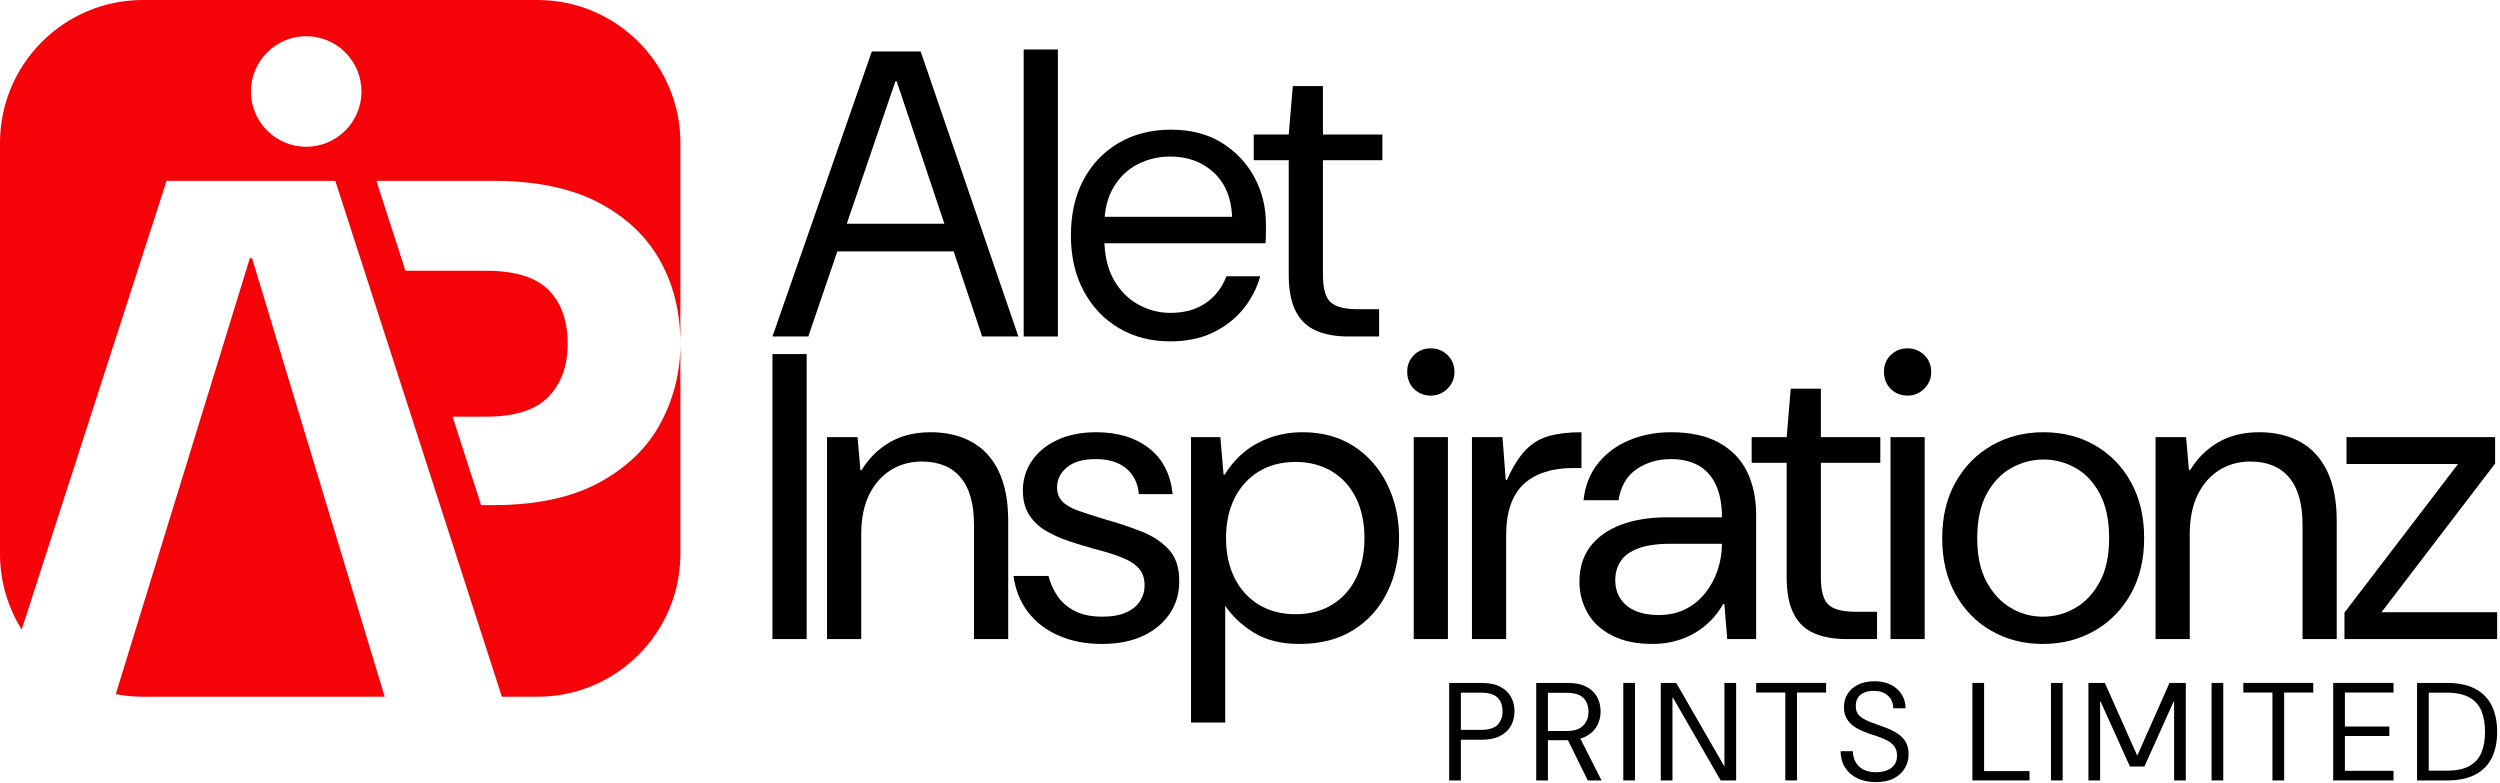
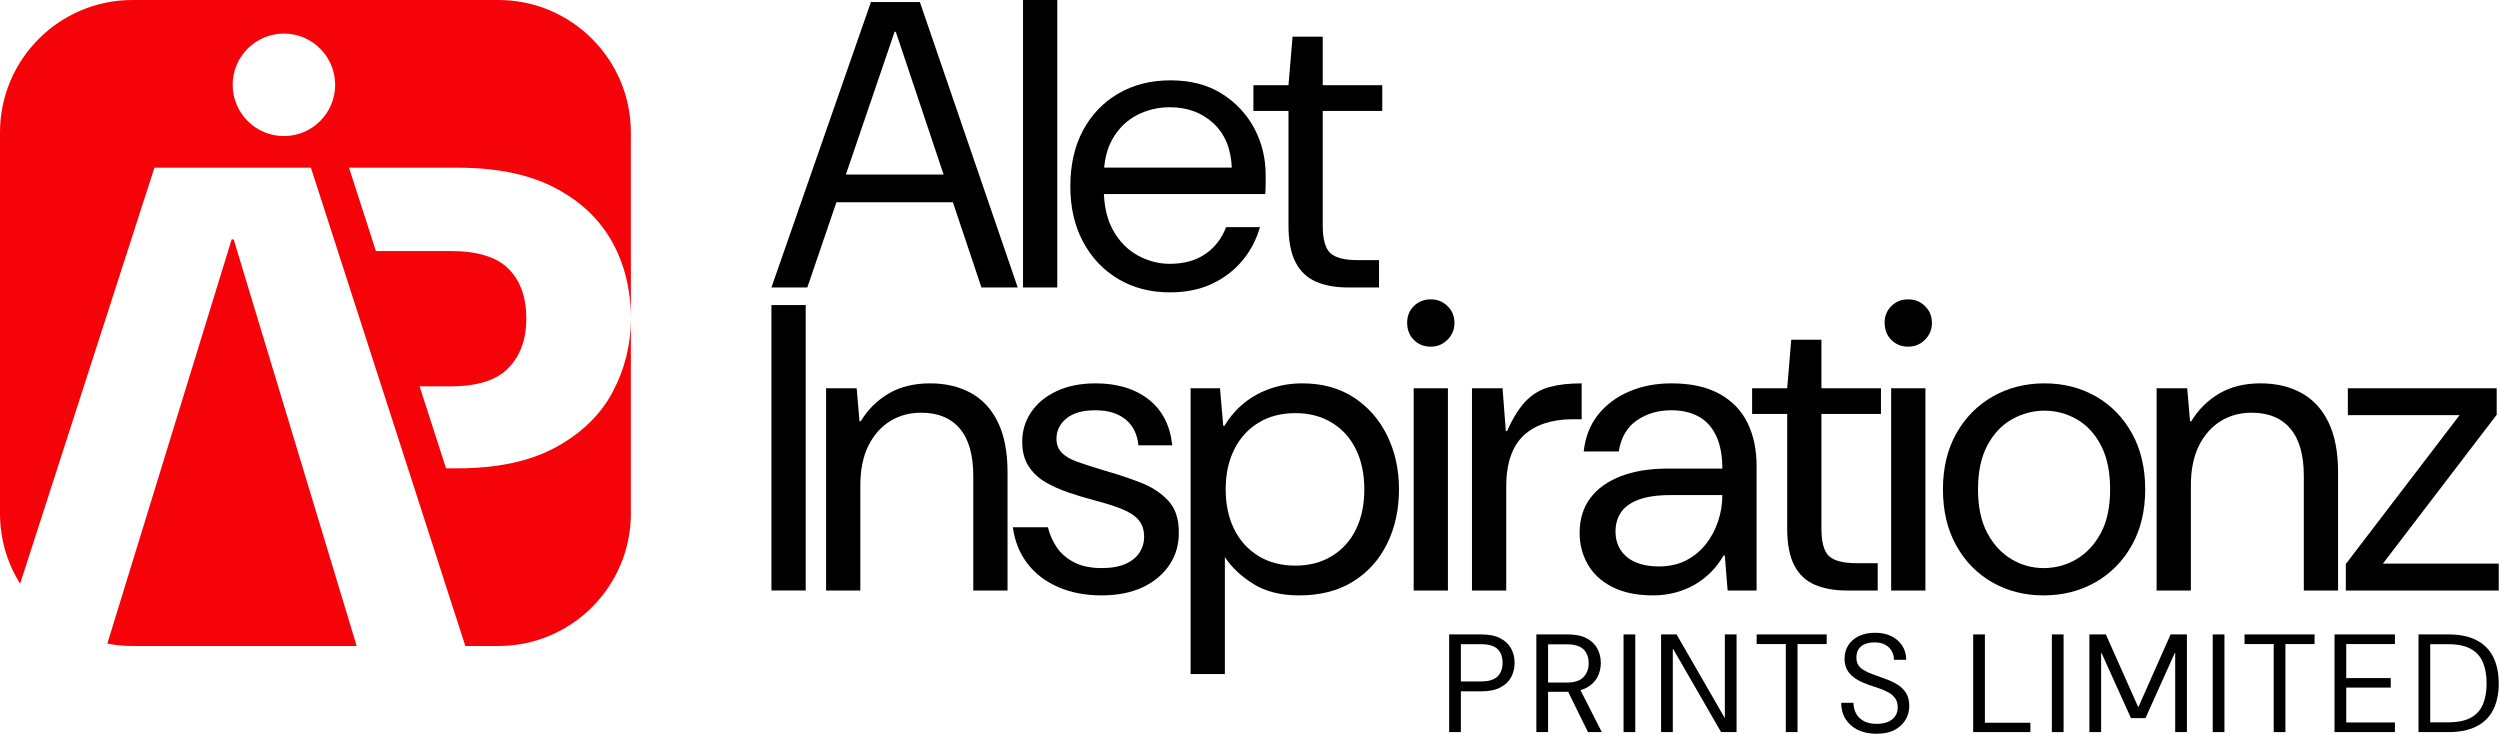
- <svg xmlns="http://www.w3.org/2000/svg" width="100%" height="100%" viewBox="0 0 661 207" version="1.1" xml:space="preserve" style="fill-rule:evenodd;clip-rule:evenodd;stroke-linejoin:round;stroke-miterlimit:2;">
-   <g transform="matrix(1,0,0,1,-247.3763,-602.0687)">
+ <svg xmlns="http://www.w3.org/2000/svg" width="100%" height="100%" viewBox="0 0 660 194" version="1.1" xml:space="preserve" style="fill-rule:evenodd;clip-rule:evenodd;stroke-linejoin:round;stroke-miterlimit:2;">
+   <g transform="matrix(1,0,0,1,-247.9576,-615.1444)">
    <g>
-       <g transform="matrix(0.704926,0,0,0.756156,161.2299,184.7401)">
+       <g transform="matrix(0.652611,0,0,0.700039,168.2045,228.7872)">
        <path d="M377.405,601.869L377.405,745.564C377.405,773.138 353.391,795.525 323.813,795.525L310.444,795.525L247.974,615.144L184.676,615.144L130.344,772.028C125.188,764.352 122.206,755.28 122.206,745.564L122.206,601.869C122.206,574.295 146.22,551.908 175.798,551.908L323.813,551.908C353.391,551.908 377.405,574.295 377.405,601.869ZM377.405,672.093C377.405,661.098 374.825,651.349 369.665,642.846C364.505,634.342 356.766,627.599 346.446,622.617C336.127,617.635 323.043,615.144 307.196,615.144L263.384,615.144L274.272,646.582L304.432,646.582C315.304,646.582 323.136,648.815 327.927,653.282C332.718,657.749 335.113,664.019 335.113,672.093C335.113,679.824 332.718,686.008 327.927,690.647C323.136,695.285 315.304,697.604 304.432,697.604L291.942,697.604L302.651,728.526L307.196,728.526C323.412,728.526 336.726,725.864 347.137,720.538C357.549,715.213 365.196,708.255 370.08,699.666C374.963,691.076 377.405,681.885 377.405,672.093ZM237.056,564.572C225.614,564.572 216.325,573.232 216.325,583.898C216.325,594.565 225.614,603.225 237.056,603.225C248.498,603.225 257.787,594.565 257.787,583.898C257.787,573.232 248.498,564.572 237.056,564.572ZM266.494,795.525L175.798,795.525C172.32,795.525 168.918,795.215 165.624,794.624L215.91,642.201L216.739,642.201L266.494,795.525Z" style="fill:rgb(246,2,9);" />
      </g>
      <g transform="matrix(2.152992,0,0,2.152992,-288.5898,-851.086)">
        <path d="M343.804,716.27L356.004,681.27L362.004,681.27L374.004,716.27L369.554,716.27L359.054,684.92L358.904,684.92L348.204,716.27L343.804,716.27ZM349.704,705.82L350.904,702.42L366.754,702.42L367.954,705.82L349.704,705.82Z" style="fill-rule:nonzero;" />
        <rect x="374.654" y="681.02" width="4.2" height="35.25" style="fill-rule:nonzero;" />
        <path d="M392.654,716.87C390.287,716.87 388.187,716.328 386.354,715.245C384.521,714.162 383.079,712.645 382.029,710.695C380.979,708.745 380.454,706.47 380.454,703.87C380.454,701.237 380.971,698.953 382.004,697.02C383.037,695.087 384.479,693.578 386.329,692.495C388.179,691.412 390.321,690.87 392.754,690.87C395.187,690.87 397.271,691.412 399.004,692.495C400.737,693.578 402.071,694.995 403.004,696.745C403.937,698.495 404.404,700.403 404.404,702.47L404.404,703.545C404.404,703.928 404.387,704.353 404.354,704.82L383.604,704.82L383.604,701.57L400.254,701.57C400.154,699.237 399.396,697.42 397.979,696.12C396.562,694.82 394.787,694.17 392.654,694.17C391.221,694.17 389.887,694.487 388.654,695.12C387.421,695.753 386.429,696.703 385.679,697.97C384.929,699.237 384.554,700.82 384.554,702.72L384.554,704.12C384.554,706.187 384.937,707.903 385.704,709.27C386.471,710.637 387.479,711.662 388.729,712.345C389.979,713.028 391.287,713.37 392.654,713.37C394.387,713.37 395.837,712.97 397.004,712.17C398.171,711.37 399.021,710.27 399.554,708.87L403.704,708.87C403.271,710.403 402.554,711.77 401.554,712.97C400.554,714.17 399.312,715.12 397.829,715.82C396.346,716.52 394.621,716.87 392.654,716.87Z" style="fill-rule:nonzero;" />
        <path d="M414.504,716.27C413.004,716.27 411.704,716.037 410.604,715.57C409.504,715.103 408.662,714.312 408.079,713.195C407.496,712.078 407.204,710.57 407.204,708.67L407.204,694.62L402.904,694.62L402.904,691.47L407.204,691.47L407.704,685.52L411.404,685.52L411.404,691.47L418.704,691.47L418.704,694.62L411.404,694.62L411.404,708.67C411.404,710.37 411.721,711.503 412.354,712.07C412.987,712.637 414.104,712.92 415.704,712.92L418.304,712.92L418.304,716.27L414.504,716.27Z" style="fill-rule:nonzero;" />
      </g>
      <g transform="matrix(0.736634,0,0,0.736634,375.7685,280.7871)">
        <path d="M345.854,716.27L345.854,681.27L357.354,681.27C360.121,681.27 362.379,681.72 364.129,682.62C365.879,683.52 367.179,684.737 368.029,686.27C368.879,687.803 369.304,689.537 369.304,691.47C369.304,693.37 368.887,695.087 368.054,696.62C367.221,698.153 365.921,699.378 364.154,700.295C362.387,701.212 360.121,701.67 357.354,701.67L350.054,701.67L350.054,716.27L345.854,716.27ZM350.054,698.12L357.254,698.12C360.021,698.12 362.004,697.52 363.204,696.32C364.404,695.12 365.004,693.503 365.004,691.47C365.004,689.337 364.404,687.687 363.204,686.52C362.004,685.353 360.021,684.77 357.254,684.77L350.054,684.77L350.054,698.12Z" style="fill-rule:nonzero;" />
        <path d="M377.104,716.27L377.104,681.27L388.404,681.27C391.137,681.27 393.371,681.728 395.104,682.645C396.837,683.562 398.121,684.787 398.954,686.32C399.787,687.853 400.204,689.587 400.204,691.52C400.204,693.387 399.779,695.103 398.929,696.67C398.079,698.237 396.771,699.487 395.004,700.42C393.237,701.353 390.971,701.82 388.204,701.82L381.304,701.82L381.304,716.27L377.104,716.27ZM395.604,716.27L387.904,700.62L392.604,700.62L400.554,716.27L395.604,716.27ZM381.304,698.52L388.104,698.52C390.771,698.52 392.729,697.87 393.979,696.57C395.229,695.27 395.854,693.603 395.854,691.57C395.854,689.503 395.246,687.862 394.029,686.645C392.812,685.428 390.821,684.82 388.054,684.82L381.304,684.82L381.304,698.52Z" style="fill-rule:nonzero;" />
        <rect x="408.354" y="681.27" width="4.2" height="35" style="fill-rule:nonzero;" />
        <path d="M421.804,716.27L421.804,681.27L427.354,681.27L444.504,711.02L444.654,711.02L444.654,681.27L448.854,681.27L448.854,716.27L443.304,716.27L426.154,686.52L426.004,686.52L426.004,716.27L421.804,716.27Z" style="fill-rule:nonzero;" />
        <path d="M466.504,716.27L466.504,684.72L456.054,684.72L456.054,681.27L481.154,681.27L481.154,684.72L470.704,684.72L470.704,716.27L466.504,716.27Z" style="fill-rule:nonzero;" />
        <path d="M499.004,716.87C496.437,716.87 494.204,716.403 492.304,715.47C490.404,714.537 488.937,713.237 487.904,711.57C486.871,709.903 486.354,707.97 486.354,705.77L490.754,705.77C490.754,707.137 491.054,708.395 491.654,709.545C492.254,710.695 493.171,711.612 494.404,712.295C495.637,712.978 497.187,713.32 499.054,713.32C500.554,713.32 501.871,713.095 503.004,712.645C504.137,712.195 505.021,711.528 505.654,710.645C506.287,709.762 506.604,708.687 506.604,707.42C506.604,706.12 506.312,705.045 505.729,704.195C505.146,703.345 504.346,702.637 503.329,702.07C502.312,701.503 501.187,701.012 499.954,700.595C498.721,700.178 497.454,699.753 496.154,699.32C493.187,698.287 491.012,697.028 489.629,695.545C488.246,694.062 487.554,692.203 487.554,689.97C487.554,688.17 487.996,686.57 488.879,685.17C489.762,683.77 491.029,682.67 492.679,681.87C494.329,681.07 496.287,680.67 498.554,680.67C500.787,680.67 502.729,681.087 504.379,681.92C506.029,682.753 507.321,683.895 508.254,685.345C509.187,686.795 509.654,688.47 509.654,690.37L505.254,690.37C505.254,689.203 504.987,688.153 504.454,687.22C503.921,686.287 503.146,685.537 502.129,684.97C501.112,684.403 499.821,684.12 498.254,684.12C497.021,684.12 495.912,684.312 494.929,684.695C493.946,685.078 493.179,685.67 492.629,686.47C492.079,687.27 491.804,688.303 491.804,689.57C491.804,690.637 492.021,691.52 492.454,692.22C492.887,692.92 493.537,693.528 494.404,694.045C495.271,694.562 496.329,695.053 497.579,695.52C498.829,695.987 500.254,696.503 501.854,697.07C503.554,697.67 505.079,698.378 506.429,699.195C507.779,700.012 508.837,701.037 509.604,702.27C510.371,703.503 510.754,705.087 510.754,707.02C510.754,708.687 510.321,710.278 509.454,711.795C508.587,713.312 507.287,714.537 505.554,715.47C503.821,716.403 501.637,716.87 499.004,716.87Z" style="fill-rule:nonzero;" />
        <path d="M533.654,716.27L533.654,681.27L537.854,681.27L537.854,712.92L554.154,712.92L554.154,716.27L533.654,716.27Z" style="fill-rule:nonzero;" />
        <rect x="561.854" y="681.27" width="4.2" height="35" style="fill-rule:nonzero;" />
        <path d="M575.304,716.27L575.304,681.27L581.204,681.27L592.754,707.22L592.904,707.22L604.404,681.27L610.254,681.27L610.254,716.27L606.054,716.27L606.054,687.92L605.904,687.92L595.404,711.27L590.204,711.27L579.654,687.92L579.504,687.92L579.504,716.27L575.304,716.27Z" style="fill-rule:nonzero;" />
        <rect x="619.504" y="681.27" width="4.2" height="35" style="fill-rule:nonzero;" />
        <path d="M641.354,716.27L641.354,684.72L630.904,684.72L630.904,681.27L656.004,681.27L656.004,684.72L645.554,684.72L645.554,716.27L641.354,716.27Z" style="fill-rule:nonzero;" />
        <path d="M663.154,716.27L663.154,681.27L684.804,681.27L684.804,684.72L667.354,684.72L667.354,696.92L683.304,696.92L683.304,700.32L667.354,700.32L667.354,712.82L684.804,712.82L684.804,716.27L663.154,716.27Z" style="fill-rule:nonzero;" />
        <path d="M693.254,716.27L693.254,681.27L704.004,681.27C708.104,681.27 711.487,681.978 714.154,683.395C716.821,684.812 718.796,686.828 720.079,689.445C721.362,692.062 722.004,695.203 722.004,698.87C722.004,702.47 721.362,705.57 720.079,708.17C718.796,710.77 716.821,712.77 714.154,714.17C711.487,715.57 708.104,716.27 704.004,716.27L693.254,716.27ZM697.454,712.77L703.904,712.77C707.304,712.77 710.012,712.212 712.029,711.095C714.046,709.978 715.487,708.378 716.354,706.295C717.221,704.212 717.654,701.737 717.654,698.87C717.654,695.937 717.221,693.42 716.354,691.32C715.487,689.22 714.046,687.603 712.029,686.47C710.012,685.337 707.304,684.77 703.904,684.77L697.454,684.77L697.454,712.77Z" style="fill-rule:nonzero;" />
      </g>
      <g transform="matrix(2.152992,0,0,2.152992,-293.0034,-771.0868)">
        <rect x="345.854" y="681.27" width="4.2" height="35" style="fill-rule:nonzero;" />
        <path d="M352.554,716.27L352.554,691.47L356.304,691.47L356.654,695.52L356.804,695.52C357.671,694.087 358.812,692.953 360.229,692.12C361.646,691.287 363.337,690.87 365.304,690.87C367.204,690.87 368.871,691.262 370.304,692.045C371.737,692.828 372.846,694.028 373.629,695.645C374.412,697.262 374.804,699.303 374.804,701.77L374.804,716.27L370.604,716.27L370.604,702.22C370.604,699.653 370.054,697.72 368.954,696.42C367.854,695.12 366.271,694.47 364.204,694.47C362.771,694.47 361.496,694.82 360.379,695.52C359.262,696.22 358.379,697.228 357.729,698.545C357.079,699.862 356.754,701.487 356.754,703.42L356.754,716.27L352.554,716.27Z" style="fill-rule:nonzero;" />
        <path d="M386.304,716.87C384.337,716.87 382.571,716.528 381.004,715.845C379.437,715.162 378.179,714.195 377.229,712.945C376.279,711.695 375.687,710.22 375.454,708.52L379.754,708.52C379.954,709.353 380.304,710.153 380.804,710.92C381.304,711.687 382.012,712.312 382.929,712.795C383.846,713.278 384.987,713.52 386.354,713.52C387.554,713.52 388.537,713.345 389.304,712.995C390.071,712.645 390.637,712.178 391.004,711.595C391.371,711.012 391.554,710.387 391.554,709.72C391.554,708.82 391.312,708.103 390.829,707.57C390.346,707.037 389.629,706.587 388.679,706.22C387.729,705.853 386.604,705.503 385.304,705.17C384.304,704.903 383.287,704.595 382.254,704.245C381.221,703.895 380.279,703.47 379.429,702.97C378.579,702.47 377.896,701.82 377.379,701.02C376.862,700.22 376.604,699.22 376.604,698.02C376.604,696.687 376.971,695.478 377.704,694.395C378.437,693.312 379.479,692.453 380.829,691.82C382.179,691.187 383.771,690.87 385.604,690.87C388.237,690.87 390.396,691.52 392.079,692.82C393.762,694.12 394.737,696.003 395.004,698.47L390.854,698.47C390.721,697.103 390.196,696.045 389.279,695.295C388.362,694.545 387.121,694.17 385.554,694.17C384.021,694.17 382.846,694.503 382.029,695.17C381.212,695.837 380.804,696.67 380.804,697.67C380.804,698.337 381.012,698.895 381.429,699.345C381.846,699.795 382.496,700.178 383.379,700.495C384.262,700.812 385.371,701.17 386.704,701.57C388.237,702.003 389.696,702.487 391.079,703.02C392.462,703.553 393.596,704.287 394.479,705.22C395.362,706.153 395.804,707.437 395.804,709.07C395.837,710.57 395.462,711.912 394.679,713.095C393.896,714.278 392.796,715.203 391.379,715.87C389.962,716.537 388.271,716.87 386.304,716.87Z" style="fill-rule:nonzero;" />
        <path d="M397.254,726.52L397.254,691.47L400.854,691.47L401.254,696.07L401.404,696.07C402.071,694.97 402.879,694.037 403.829,693.27C404.779,692.503 405.862,691.912 407.079,691.495C408.296,691.078 409.587,690.87 410.954,690.87C413.387,690.87 415.487,691.445 417.254,692.595C419.021,693.745 420.387,695.303 421.354,697.27C422.321,699.237 422.804,701.437 422.804,703.87C422.804,706.337 422.321,708.553 421.354,710.52C420.387,712.487 418.996,714.037 417.179,715.17C415.362,716.303 413.154,716.87 410.554,716.87C408.321,716.87 406.454,716.403 404.954,715.47C403.454,714.537 402.287,713.437 401.454,712.17L401.454,726.52L397.254,726.52ZM410.104,713.22C411.804,713.22 413.296,712.828 414.579,712.045C415.862,711.262 416.846,710.17 417.529,708.77C418.212,707.37 418.554,705.737 418.554,703.87C418.554,702.003 418.212,700.37 417.529,698.97C416.846,697.57 415.862,696.478 414.579,695.695C413.296,694.912 411.804,694.52 410.104,694.52C408.371,694.52 406.862,694.912 405.579,695.695C404.296,696.478 403.304,697.57 402.604,698.97C401.904,700.37 401.554,702.003 401.554,703.87C401.554,705.737 401.904,707.37 402.604,708.77C403.304,710.17 404.296,711.262 405.579,712.045C406.862,712.828 408.371,713.22 410.104,713.22Z" style="fill-rule:nonzero;" />
        <path d="M424.604,716.27L424.604,691.47L428.804,691.47L428.804,716.27L424.604,716.27ZM426.704,686.37C425.871,686.37 425.179,686.095 424.629,685.545C424.079,684.995 423.804,684.287 423.804,683.42C423.804,682.62 424.079,681.945 424.629,681.395C425.179,680.845 425.871,680.57 426.704,680.57C427.504,680.57 428.187,680.845 428.754,681.395C429.321,681.945 429.604,682.637 429.604,683.47C429.604,684.27 429.321,684.953 428.754,685.52C428.187,686.087 427.504,686.37 426.704,686.37Z" style="fill-rule:nonzero;" />
        <path d="M431.754,716.27L431.754,691.47L435.504,691.47L435.904,696.72L436.054,696.72C436.787,695.087 437.562,693.853 438.379,693.02C439.196,692.187 440.154,691.62 441.254,691.32C442.354,691.02 443.671,690.87 445.204,690.87L445.204,695.27L444.104,695.27C442.837,695.27 441.696,695.437 440.679,695.77C439.662,696.103 438.804,696.595 438.104,697.245C437.404,697.895 436.871,698.745 436.504,699.795C436.137,700.845 435.954,702.087 435.954,703.52L435.954,716.27L431.754,716.27Z" style="fill-rule:nonzero;" />
        <path d="M453.954,716.87C451.954,716.87 450.279,716.52 448.929,715.82C447.579,715.12 446.579,714.187 445.929,713.02C445.279,711.853 444.954,710.587 444.954,709.22C444.954,707.52 445.396,706.087 446.279,704.92C447.162,703.753 448.412,702.862 450.029,702.245C451.646,701.628 453.554,701.32 455.754,701.32L462.454,701.32C462.454,699.72 462.204,698.387 461.704,697.32C461.204,696.253 460.487,695.462 459.554,694.945C458.621,694.428 457.504,694.17 456.204,694.17C454.571,694.17 453.154,694.587 451.954,695.42C450.754,696.253 450.021,697.52 449.754,699.22L445.454,699.22C445.654,697.42 446.254,695.903 447.254,694.67C448.254,693.437 449.529,692.495 451.079,691.845C452.629,691.195 454.337,690.87 456.204,690.87C458.571,690.87 460.529,691.295 462.079,692.145C463.629,692.995 464.779,694.178 465.529,695.695C466.279,697.212 466.654,698.987 466.654,701.02L466.654,716.27L463.104,716.27L462.754,711.97L462.604,711.97C462.171,712.737 461.654,713.42 461.054,714.02C460.454,714.62 459.796,715.128 459.079,715.545C458.362,715.962 457.571,716.287 456.704,716.52C455.837,716.753 454.921,716.87 453.954,716.87ZM454.654,713.32C455.921,713.32 457.029,713.078 457.979,712.595C458.929,712.112 459.737,711.453 460.404,710.62C461.071,709.787 461.579,708.845 461.929,707.795C462.279,706.745 462.454,705.67 462.454,704.57L456.104,704.57C454.471,704.57 453.154,704.762 452.154,705.145C451.154,705.528 450.437,706.053 450.004,706.72C449.571,707.387 449.354,708.153 449.354,709.02C449.354,709.887 449.562,710.645 449.979,711.295C450.396,711.945 451.004,712.445 451.804,712.795C452.604,713.145 453.554,713.32 454.654,713.32Z" style="fill-rule:nonzero;" />
        <path d="M477.704,716.27C476.204,716.27 474.904,716.037 473.804,715.57C472.704,715.103 471.862,714.312 471.279,713.195C470.696,712.078 470.404,710.57 470.404,708.67L470.404,694.62L466.104,694.62L466.104,691.47L470.404,691.47L470.904,685.52L474.604,685.52L474.604,691.47L481.904,691.47L481.904,694.62L474.604,694.62L474.604,708.67C474.604,710.37 474.921,711.503 475.554,712.07C476.187,712.637 477.304,712.92 478.904,712.92L481.504,712.92L481.504,716.27L477.704,716.27Z" style="fill-rule:nonzero;" />
        <path d="M483.154,716.27L483.154,691.47L487.354,691.47L487.354,716.27L483.154,716.27ZM485.254,686.37C484.421,686.37 483.729,686.095 483.179,685.545C482.629,684.995 482.354,684.287 482.354,683.42C482.354,682.62 482.629,681.945 483.179,681.395C483.729,680.845 484.421,680.57 485.254,680.57C486.054,680.57 486.737,680.845 487.304,681.395C487.871,681.945 488.154,682.637 488.154,683.47C488.154,684.27 487.871,684.953 487.304,685.52C486.737,686.087 486.054,686.37 485.254,686.37Z" style="fill-rule:nonzero;" />
        <path d="M501.854,716.87C499.521,716.87 497.421,716.337 495.554,715.27C493.687,714.203 492.212,712.695 491.129,710.745C490.046,708.795 489.504,706.503 489.504,703.87C489.504,701.237 490.054,698.945 491.154,696.995C492.254,695.045 493.746,693.537 495.629,692.47C497.512,691.403 499.621,690.87 501.954,690.87C504.287,690.87 506.387,691.403 508.254,692.47C510.121,693.537 511.596,695.045 512.679,696.995C513.762,698.945 514.304,701.237 514.304,703.87C514.304,706.503 513.754,708.795 512.654,710.745C511.554,712.695 510.062,714.203 508.179,715.27C506.296,716.337 504.187,716.87 501.854,716.87ZM501.854,713.52C503.287,713.52 504.621,713.162 505.854,712.445C507.087,711.728 508.087,710.662 508.854,709.245C509.621,707.828 510.004,706.037 510.004,703.87C510.004,701.703 509.629,699.903 508.879,698.47C508.129,697.037 507.137,695.97 505.904,695.27C504.671,694.57 503.354,694.22 501.954,694.22C500.554,694.22 499.229,694.57 497.979,695.27C496.729,695.97 495.721,697.037 494.954,698.47C494.187,699.903 493.804,701.703 493.804,703.87C493.804,706.037 494.187,707.828 494.954,709.245C495.721,710.662 496.712,711.728 497.929,712.445C499.146,713.162 500.454,713.52 501.854,713.52Z" style="fill-rule:nonzero;" />
        <path d="M515.704,716.27L515.704,691.47L519.454,691.47L519.804,695.52L519.954,695.52C520.821,694.087 521.962,692.953 523.379,692.12C524.796,691.287 526.487,690.87 528.454,690.87C530.354,690.87 532.021,691.262 533.454,692.045C534.887,692.828 535.996,694.028 536.779,695.645C537.562,697.262 537.954,699.303 537.954,701.77L537.954,716.27L533.754,716.27L533.754,702.22C533.754,699.653 533.204,697.72 532.104,696.42C531.004,695.12 529.421,694.47 527.354,694.47C525.921,694.47 524.646,694.82 523.529,695.52C522.412,696.22 521.529,697.228 520.879,698.545C520.229,699.862 519.904,701.487 519.904,703.42L519.904,716.27L515.704,716.27Z" style="fill-rule:nonzero;" />
        <path d="M538.904,716.27L538.904,713.02L552.854,694.77L539.154,694.77L539.154,691.47L557.404,691.47L557.404,694.72L543.454,712.97L557.654,712.97L557.654,716.27L538.904,716.27Z" style="fill-rule:nonzero;" />
      </g>
    </g>
  </g>
</svg>
